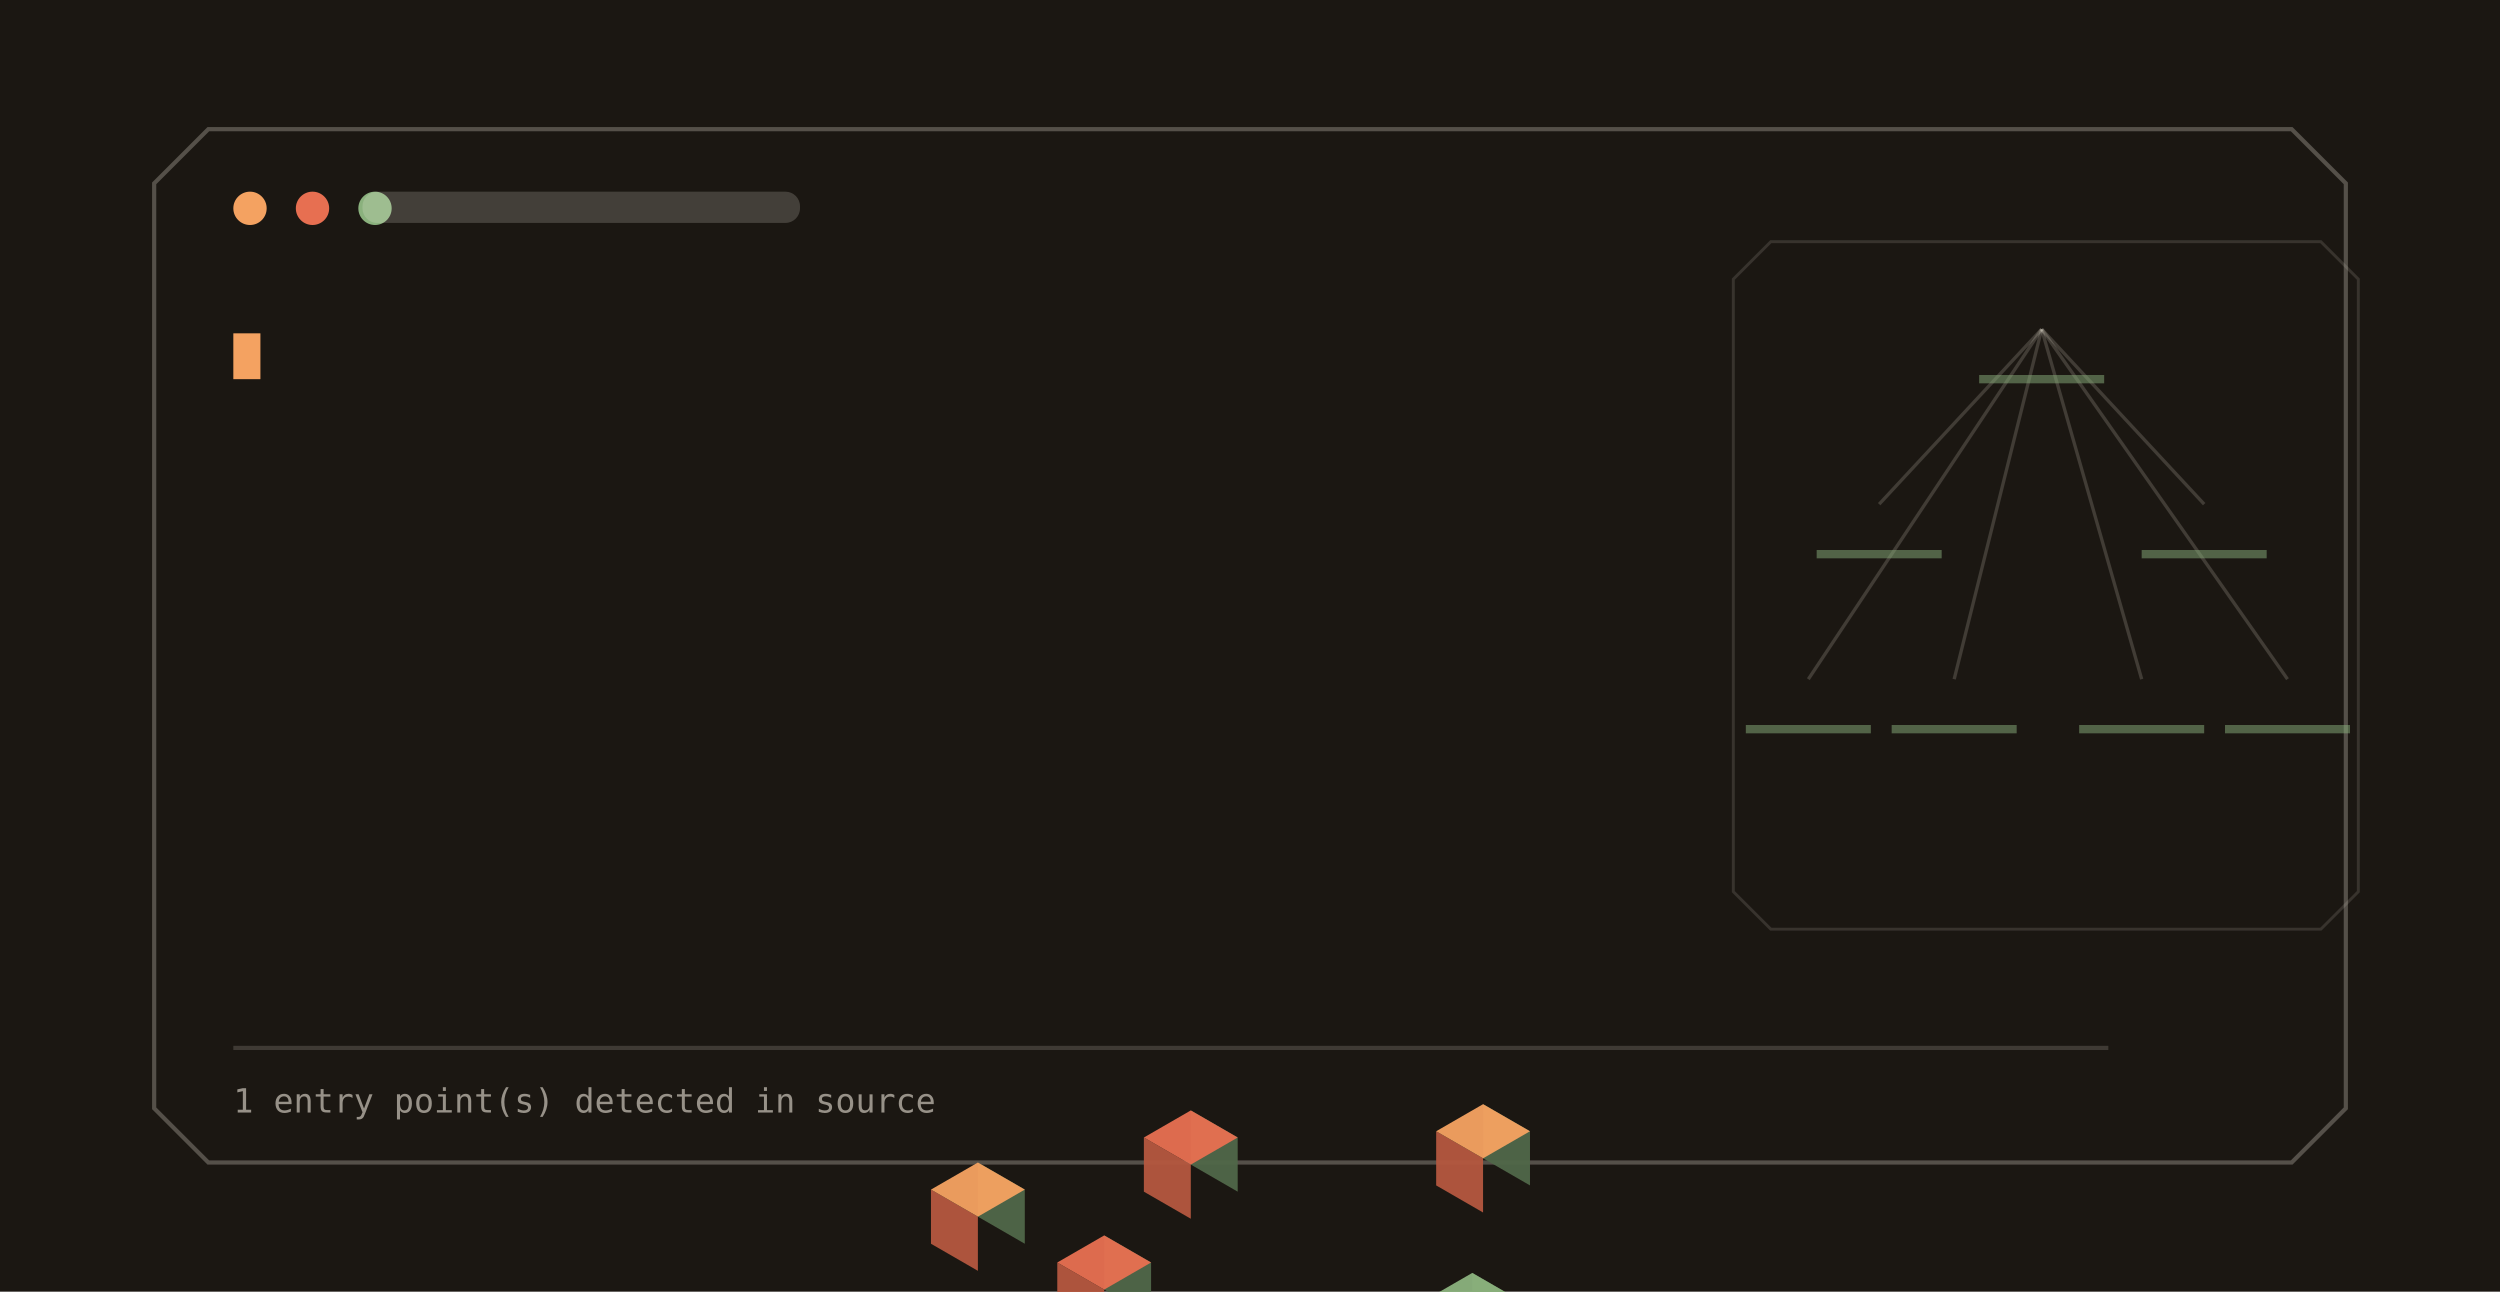
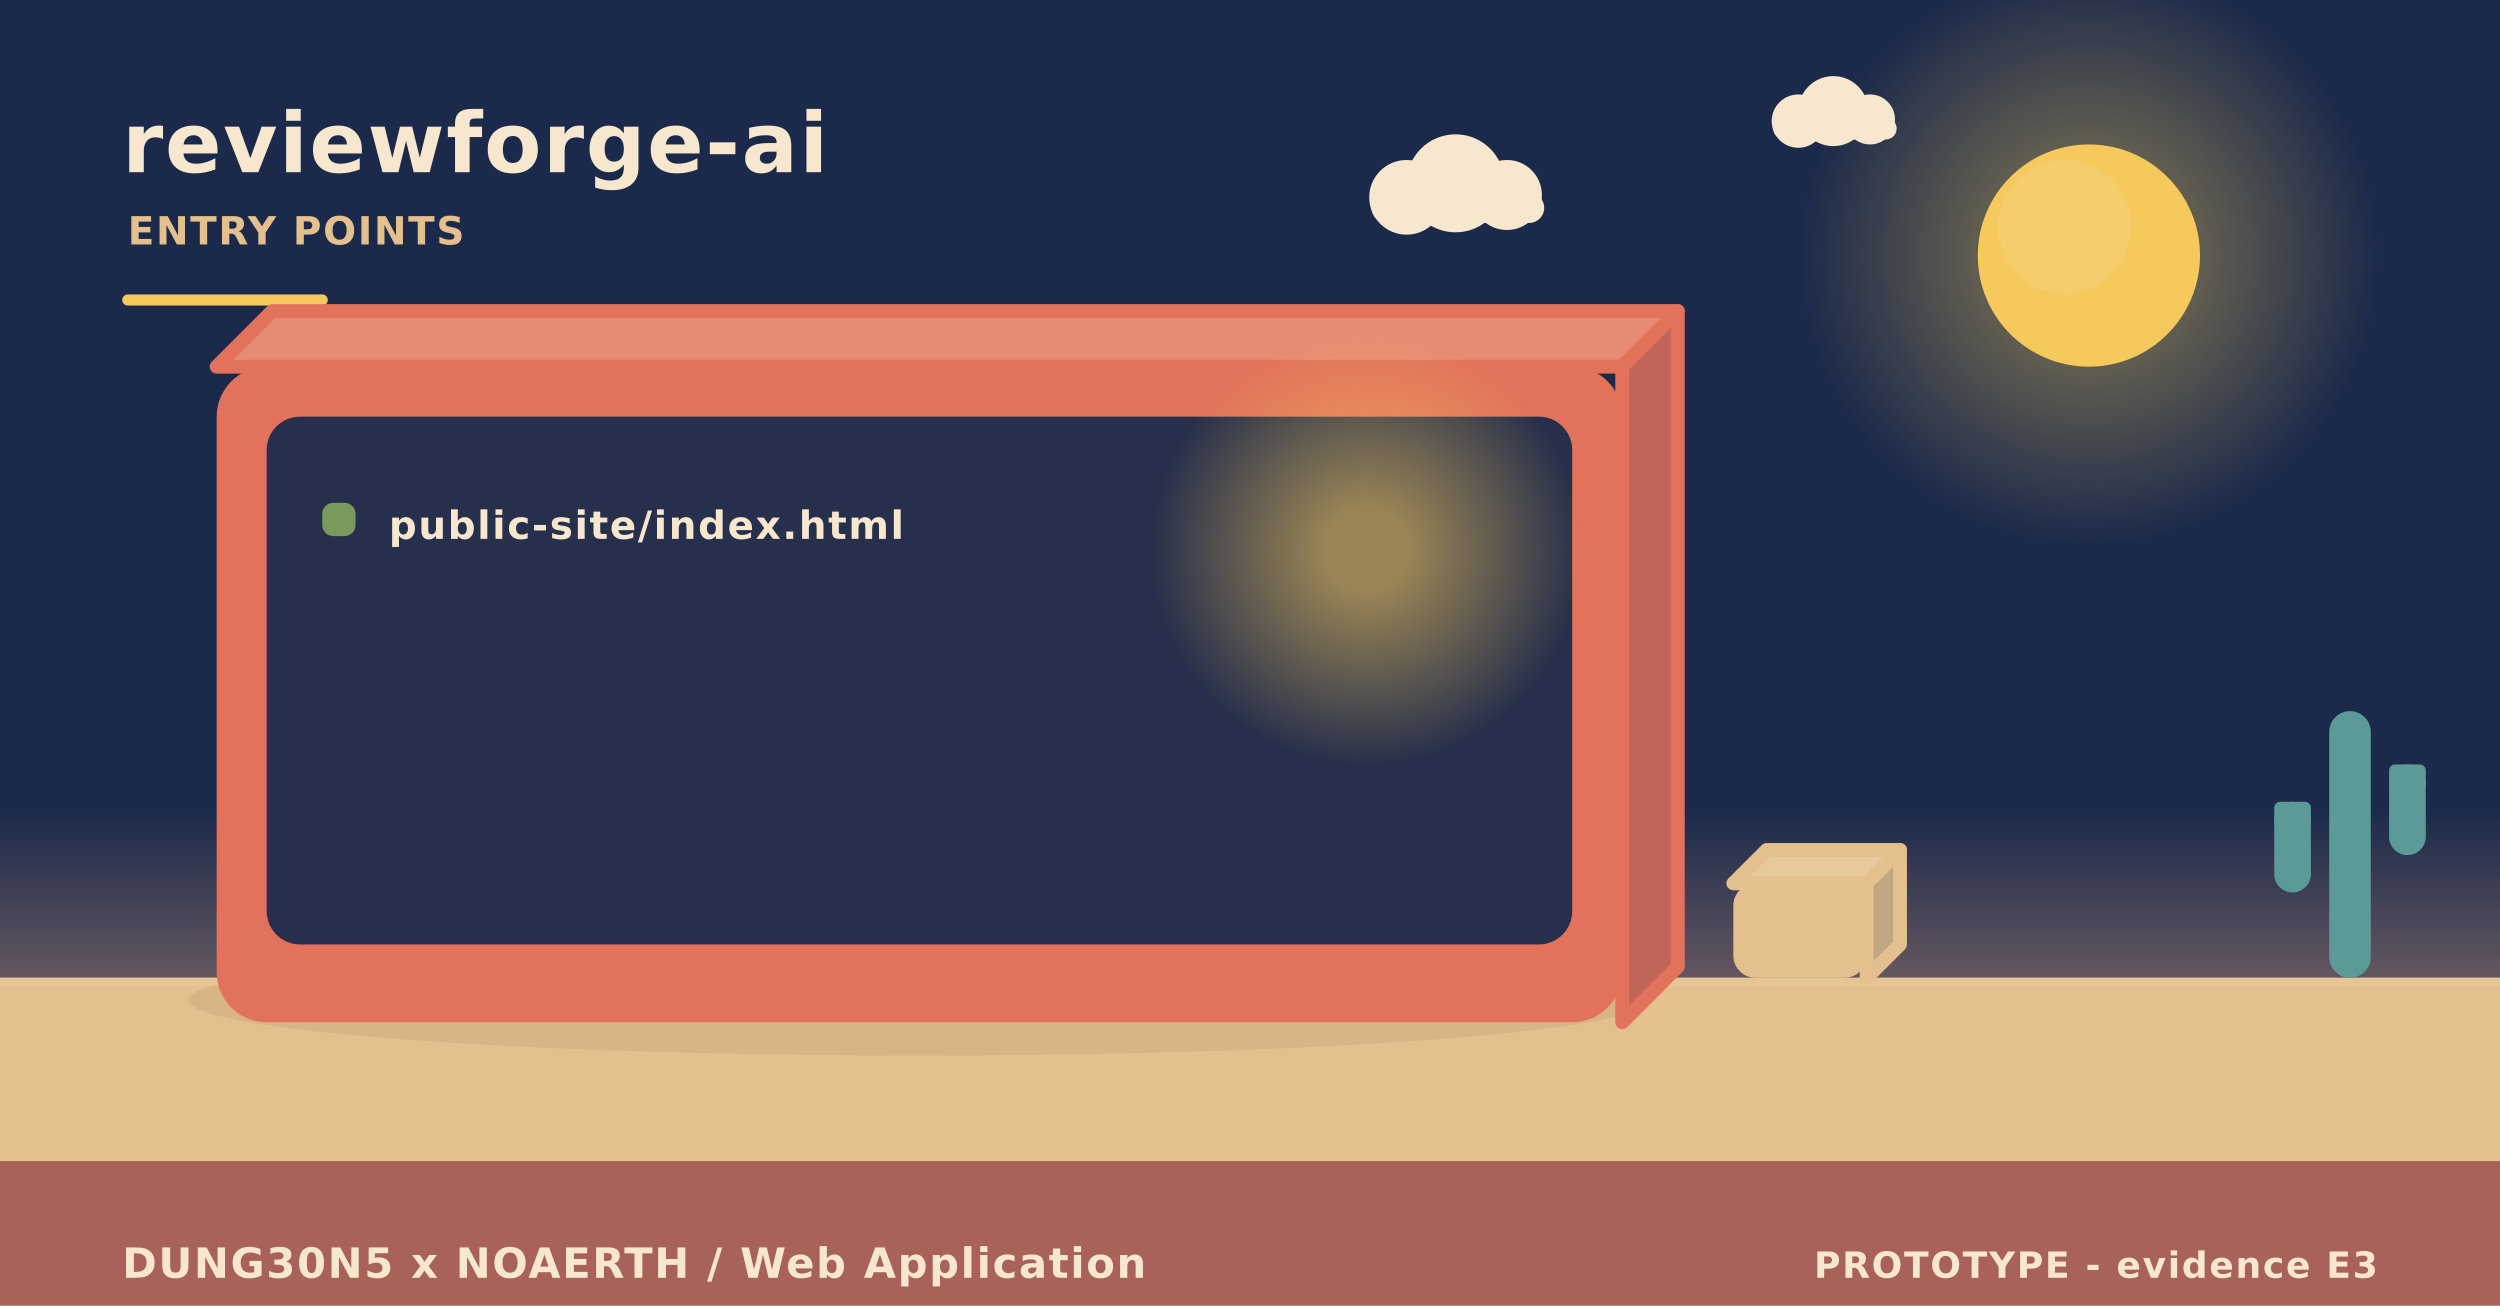
- <svg xmlns="http://www.w3.org/2000/svg" viewBox="0 0 1200 620" width="1200" height="620" role="img" aria-label="reviewforge-ai command surface">
-   <rect width="1200" height="620" fill="#1b1712" />
-   <defs>
-     <linearGradient id="gt" x1="0" y1="0" x2="1" y2="1">
-       <stop offset="0%" stop-color="#f4a261" />
-       <stop offset="100%" stop-color="#e76f51" />
-     </linearGradient>
-   </defs>
-   <path d="M100.00,62.00 H1100.00 L1126.00,88.00 V532.00 L1100.00,558.00 H100.00 L74.00,532.00 V88.00 Z" fill="none" stroke="rgba(253,246,233,0.300)" stroke-width="2.00" opacity="0.85" />
-   <circle cx="120.00" cy="100.00" r="8.00" fill="#f4a261" opacity="1.00" />
-   <circle cx="150.00" cy="100.00" r="8.00" fill="#e76f51" opacity="1.00" />
-   <circle cx="180.00" cy="100.00" r="8.00" fill="#8ab17d" opacity="1.00" />
-   <rect x="174.00" y="92.00" width="210.00" height="15.00" rx="7.00" fill="rgba(253,246,233,0.180)" opacity="1.00" />
-   <text x="112" y="148" font-family="ui-monospace,SFMono-Regular,Menlo,monospace" font-size="21" fill="rgba(253,246,233,0.800)" opacity="0">public-site/index.html<animate attributeName="opacity" values="0;1;1;0" dur="1.5s" begin="0.0s" repeatCount="indefinite" />
-   </text>
-   <rect x="112" y="160" width="13" height="22" fill="#f4a261">
-     <animate attributeName="opacity" values="1;0;1" dur="1.05s" begin="0s" repeatCount="indefinite" />
-   </rect>
-   <path d="M850.00,116.00 H1114.00 L1132.00,134.00 V428.00 L1114.00,446.00 H850.00 L832.00,428.00 V134.00 Z" fill="none" stroke="rgba(253,246,233,0.180)" stroke-width="1.40" opacity="0.70" />
-   <line x1="980.00" y1="158.00" x2="902.00" y2="242.00" stroke="rgba(253,246,233,0.300)" stroke-width="1.60" opacity="0.55" />
-   <line x1="980.00" y1="158.00" x2="1058.00" y2="242.00" stroke="rgba(253,246,233,0.300)" stroke-width="1.60" opacity="0.55" />
-   <line x1="980.00" y1="158.00" x2="868.00" y2="326.00" stroke="rgba(253,246,233,0.300)" stroke-width="1.60" opacity="0.55" />
-   <line x1="980.00" y1="158.00" x2="938.00" y2="326.00" stroke="rgba(253,246,233,0.300)" stroke-width="1.60" opacity="0.55" />
-   <line x1="980.00" y1="158.00" x2="1028.00" y2="326.00" stroke="rgba(253,246,233,0.300)" stroke-width="1.60" opacity="0.55" />
-   <line x1="980.00" y1="158.00" x2="1098.00" y2="326.00" stroke="rgba(253,246,233,0.300)" stroke-width="1.60" opacity="0.55" />
-   <polygon points="711.87,556.00 734.39,569.00 734.39,543.00 711.87,530.00" fill="#506748" opacity="0.95" />
-   <polygon points="689.36,569.00 711.87,582.00 711.87,556.00 689.36,543.00" fill="#b4573f" opacity="0.95" />
-   <polygon points="711.87,530.00 734.39,543.00 711.87,556.00 689.36,543.00" fill="#f4a261" opacity="0.95" />
+ <svg xmlns="http://www.w3.org/2000/svg" width="900" height="470" viewBox="0 0 900 470" role="img" aria-label="reviewforge-ai - how it is operated">
+   <linearGradient id="skyt" x1="0" y1="0" x2="0" y2="1">
+     <stop offset="0" stop-color="#1b2a4a" />
+     <stop offset="0.62" stop-color="#1b2a4a" />
+     <stop offset="1" stop-color="#f3ad8a" />
+   </linearGradient>
+   <rect width="900" height="470" fill="url(#skyt)" />
+   <radialGradient id="sunt">
+     <stop offset="0.35" stop-color="#f5c95c" stop-opacity="0.34" />
+     <stop offset="1" stop-color="#f5c95c" stop-opacity="0" />
+   </radialGradient>
+   <circle cx="752" cy="92" r="104" fill="url(#sunt)" />
+   <circle cx="752" cy="92" r="40" fill="#f5c95c" />
+   <circle cx="743.2" cy="81.6" r="24" fill="#f5d27e" opacity="0.5" />
  <g>
-     <rect x="950.00" y="180.00" width="60.00" height="4.00" rx="0.00" fill="rgba(138,177,125,0.500)" opacity="1.00" />
-     <animate attributeName="opacity" values="0.25;1.0;0.25" dur="13.5s" begin="0.0s" repeatCount="indefinite" />
+     <circle cx="524" cy="66" r="17.64" fill="#f6e7ce" />
+     <circle cx="506.36" cy="71.04" r="13.44" fill="#f6e7ce" />
+     <circle cx="542.48" cy="70.2" r="12.6" fill="#f6e7ce" />
+     <rect x="493.76" y="69.36" width="62.16" height="10.92" rx="5.46" fill="#f6e7ce" />
+     <animateTransform attributeName="transform" type="translate" values="0 0;24 0;0 0" dur="36s" begin="0s" repeatCount="indefinite" />
  </g>
-   <polygon points="571.58,559.00 594.09,572.00 594.09,546.00 571.58,533.00" fill="#506748" opacity="0.95" />
-   <polygon points="549.06,572.00 571.58,585.00 571.58,559.00 549.06,546.00" fill="#b4573f" opacity="0.95" />
-   <polygon points="571.58,533.00 594.09,546.00 571.58,559.00 549.06,546.00" fill="#e76f51" opacity="0.95" />
  <g>
-     <rect x="872.00" y="264.00" width="60.00" height="4.00" rx="0.00" fill="rgba(138,177,125,0.500)" opacity="1.00" />
-     <animate attributeName="opacity" values="0.25;1.0;0.25" dur="13.5s" begin="0.4s" repeatCount="indefinite" />
+     <circle cx="660" cy="40" r="12.6" fill="#f6e7ce" />
+     <circle cx="647.4" cy="43.6" r="9.6" fill="#f6e7ce" />
+     <circle cx="673.2" cy="43" r="9" fill="#f6e7ce" />
+     <rect x="638.4" y="42.4" width="44.4" height="7.8" rx="3.9" fill="#f6e7ce" />
+     <animateTransform attributeName="transform" type="translate" values="0 0;-18 0;0 0" dur="46s" begin="3s" repeatCount="indefinite" />
  </g>
-   <polygon points="706.68,637.00 729.19,650.00 729.19,624.00 706.68,611.00" fill="#506748" opacity="0.95" />
-   <polygon points="684.16,650.00 706.68,663.00 706.68,637.00 684.16,624.00" fill="#b4573f" opacity="0.95" />
-   <polygon points="706.68,611.00 729.19,624.00 706.68,637.00 684.16,624.00" fill="#8ab17d" opacity="0.95" />
+   <rect x="0" y="352" width="900" height="118" fill="#e3c08d" />
+   <rect x="0" y="352" width="900" height="3" fill="#e6c596" />
+   <text x="44" y="62" font-family="Verdana,DejaVu Sans,sans-serif" font-size="30" font-weight="700" letter-spacing="0.6" fill="#f6e7ce" text-anchor="start">reviewforge-ai</text>
+   <text x="46" y="88" font-family="Verdana,DejaVu Sans,sans-serif" font-size="14" font-weight="700" letter-spacing="0.6" fill="#e3c08d" text-anchor="start">ENTRY POINTS</text>
+   <rect x="44" y="106" width="74" height="4" rx="2" fill="#f5c95c" />
+   <ellipse cx="331" cy="360" rx="263.2" ry="20" fill="rgba(138,90,68,0.11)" />
+   <path d="M78,132 L584,132 L604,112 L98,112 Z" fill="#e68c74" stroke="#e2725b" stroke-width="5" stroke-linejoin="round" />
+   <path d="M584,132 L604,112 L604,348 L584,368 Z" fill="#c06658" stroke="#e2725b" stroke-width="5" stroke-linejoin="round" />
+   <rect x="78" y="132" width="506" height="236" rx="18" fill="#e2725b" />
+   <rect x="96" y="150" width="470" height="190" rx="12" fill="#1b2a4a" opacity="0.94" />
+   <radialGradient id="lamp92991">
+     <stop offset="0.2" stop-color="#f5c95c" stop-opacity="0.55" />
+     <stop offset="1" stop-color="#f5c95c" stop-opacity="0" />
+   </radialGradient>
+   <circle cx="492" cy="198" r="78" fill="url(#lamp92991)" />
+   <rect x="116" y="181" width="12" height="12" rx="4" fill="#7a9a5c" />
  <g>
-     <rect x="1028.00" y="264.00" width="60.00" height="4.00" rx="0.00" fill="rgba(138,177,125,0.500)" opacity="1.00" />
-     <animate attributeName="opacity" values="0.25;1.0;0.25" dur="13.5s" begin="0.8s" repeatCount="indefinite" />
+     <text x="140" y="194" font-family="Verdana,DejaVu Sans,sans-serif" font-size="14" font-weight="700" letter-spacing="0.6" fill="#f6e7ce" text-anchor="start">public-site/index.html</text>
+     <animateTransform attributeName="transform" type="translate" values="0 10;0 0" dur="0.7s" begin="0.4s" fill="freeze" />
  </g>
-   <polygon points="469.39,584.00 491.90,597.00 491.90,571.00 469.39,558.00" fill="#506748" opacity="0.95" />
-   <polygon points="446.87,597.00 469.39,610.00 469.39,584.00 446.87,571.00" fill="#b4573f" opacity="0.95" />
-   <polygon points="469.39,558.00 491.90,571.00 469.39,584.00 446.87,571.00" fill="#f4a261" opacity="0.95" />
-   <g>
-     <rect x="838.00" y="348.00" width="60.00" height="4.00" rx="0.00" fill="rgba(138,177,125,0.500)" opacity="1.00" />
-     <animate attributeName="opacity" values="0.25;1.0;0.25" dur="13.5s" begin="1.2s" repeatCount="indefinite" />
-   </g>
-   <polygon points="530.01,619.00 552.52,632.00 552.52,606.00 530.01,593.00" fill="#506748" opacity="0.95" />
-   <polygon points="507.49,632.00 530.01,645.00 530.01,619.00 507.49,606.00" fill="#b4573f" opacity="0.95" />
-   <polygon points="530.01,593.00 552.52,606.00 530.01,619.00 507.49,606.00" fill="#e76f51" opacity="0.95" />
-   <g>
-     <rect x="908.00" y="348.00" width="60.00" height="4.00" rx="0.00" fill="rgba(138,177,125,0.500)" opacity="1.00" />
-     <animate attributeName="opacity" values="0.25;1.0;0.25" dur="13.5s" begin="1.6s" repeatCount="indefinite" />
-   </g>
-   <polygon points="607.95,664.00 630.47,677.00 630.47,651.00 607.95,638.00" fill="#506748" opacity="0.95" />
-   <polygon points="585.43,677.00 607.95,690.00 607.95,664.00 585.43,651.00" fill="#b4573f" opacity="0.95" />
-   <polygon points="607.95,638.00 630.47,651.00 607.95,664.00 585.43,651.00" fill="#8ab17d" opacity="0.95" />
-   <g>
-     <rect x="998.00" y="348.00" width="60.00" height="4.00" rx="0.00" fill="rgba(138,177,125,0.500)" opacity="1.00" />
-     <animate attributeName="opacity" values="0.25;1.0;0.25" dur="13.5s" begin="2.0s" repeatCount="indefinite" />
-   </g>
-   <polygon points="668.57,699.00 691.09,712.00 691.09,686.00 668.57,673.00" fill="#506748" opacity="0.95" />
-   <polygon points="646.05,712.00 668.57,725.00 668.57,699.00 646.05,686.00" fill="#b4573f" opacity="0.95" />
-   <polygon points="668.57,673.00 691.09,686.00 668.57,699.00 646.05,686.00" fill="#f4a261" opacity="0.95" />
-   <g>
-     <rect x="1068.00" y="348.00" width="60.00" height="4.00" rx="0.00" fill="rgba(138,177,125,0.500)" opacity="1.00" />
-     <animate attributeName="opacity" values="0.25;1.0;0.25" dur="13.5s" begin="2.4s" repeatCount="indefinite" />
-   </g>
-   <rect x="112.00" y="502.00" width="900.00" height="2.00" rx="0.00" fill="rgba(253,246,233,0.160)" opacity="1.00" />
-   <text x="112" y="534" font-family="ui-monospace,Menlo,monospace" font-size="16" fill="rgba(253,246,233,0.550)">1 entry point(s) detected in source</text>
+   <path d="M624,318 L672,318 L684,306 L636,306 Z" fill="#e7c99b" stroke="#e3c08d" stroke-width="5" stroke-linejoin="round" />
+   <path d="M672,318 L684,306 L684,340 L672,352 Z" fill="#c1a682" stroke="#e3c08d" stroke-width="5" stroke-linejoin="round" />
+   <rect x="624" y="318" width="48" height="34" rx="8" fill="#e3c08d" />
+   <rect x="838.52" y="256" width="14.96" height="96" rx="7.48" fill="#5b9a97" />
+   <rect x="818.72" y="288.64" width="13.2" height="32.64" rx="6.6" fill="#5b9a97" />
+   <rect x="818.72" y="288.64" width="13.2" height="9.6" rx="2.2" fill="#5b9a97" />
+   <rect x="860.08" y="275.2" width="13.2" height="32.64" rx="6.6" fill="#5b9a97" />
+   <rect x="860.08" y="275.2" width="13.2" height="9.6" rx="2.2" fill="#5b9a97" />
+   <rect x="0" y="418" width="900" height="52" rx="0" fill="#a65c56" opacity="0.94" />
+   <text x="44" y="460" font-family="Verdana,DejaVu Sans,sans-serif" font-size="15" font-weight="700" letter-spacing="0.6" fill="#f6e7ce" text-anchor="start">DUNG30N5 x NOAERTH  /  Web Application</text>
+   <text x="856" y="460" font-family="Verdana,DejaVu Sans,sans-serif" font-size="13" font-weight="700" letter-spacing="0.6" fill="#f6e7ce" text-anchor="end">PROTOTYPE  -  evidence E3</text>
</svg>
